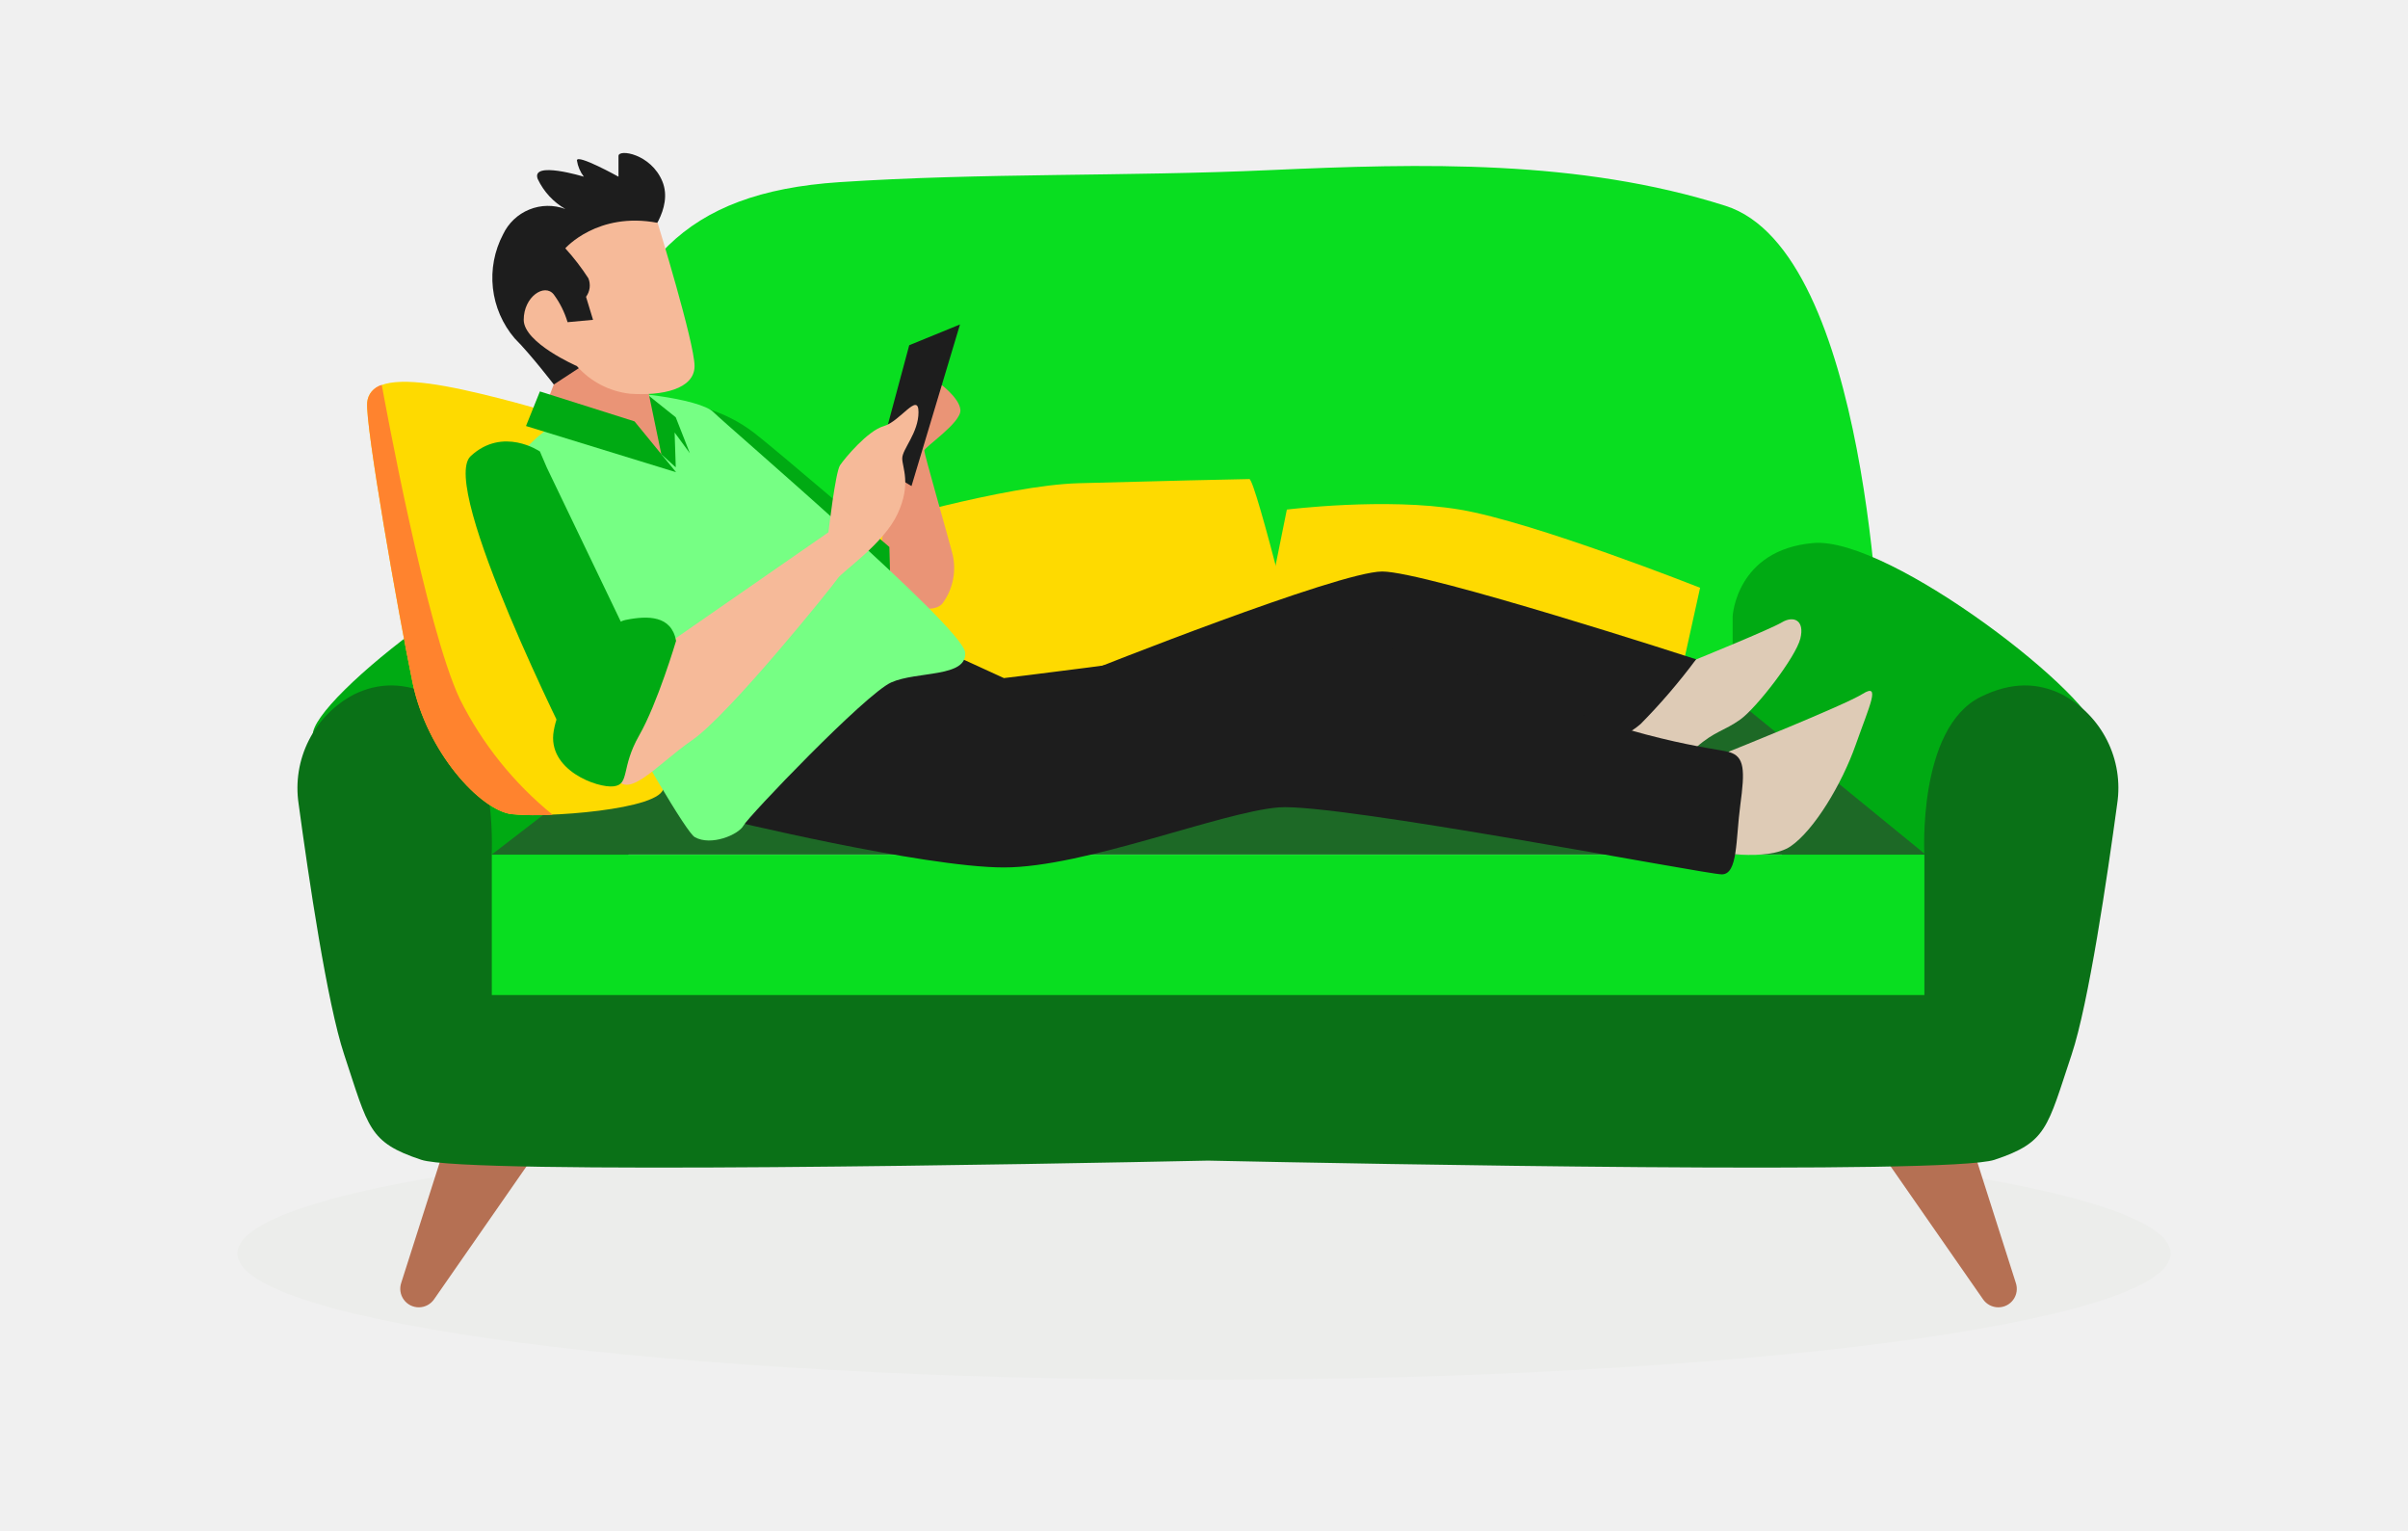
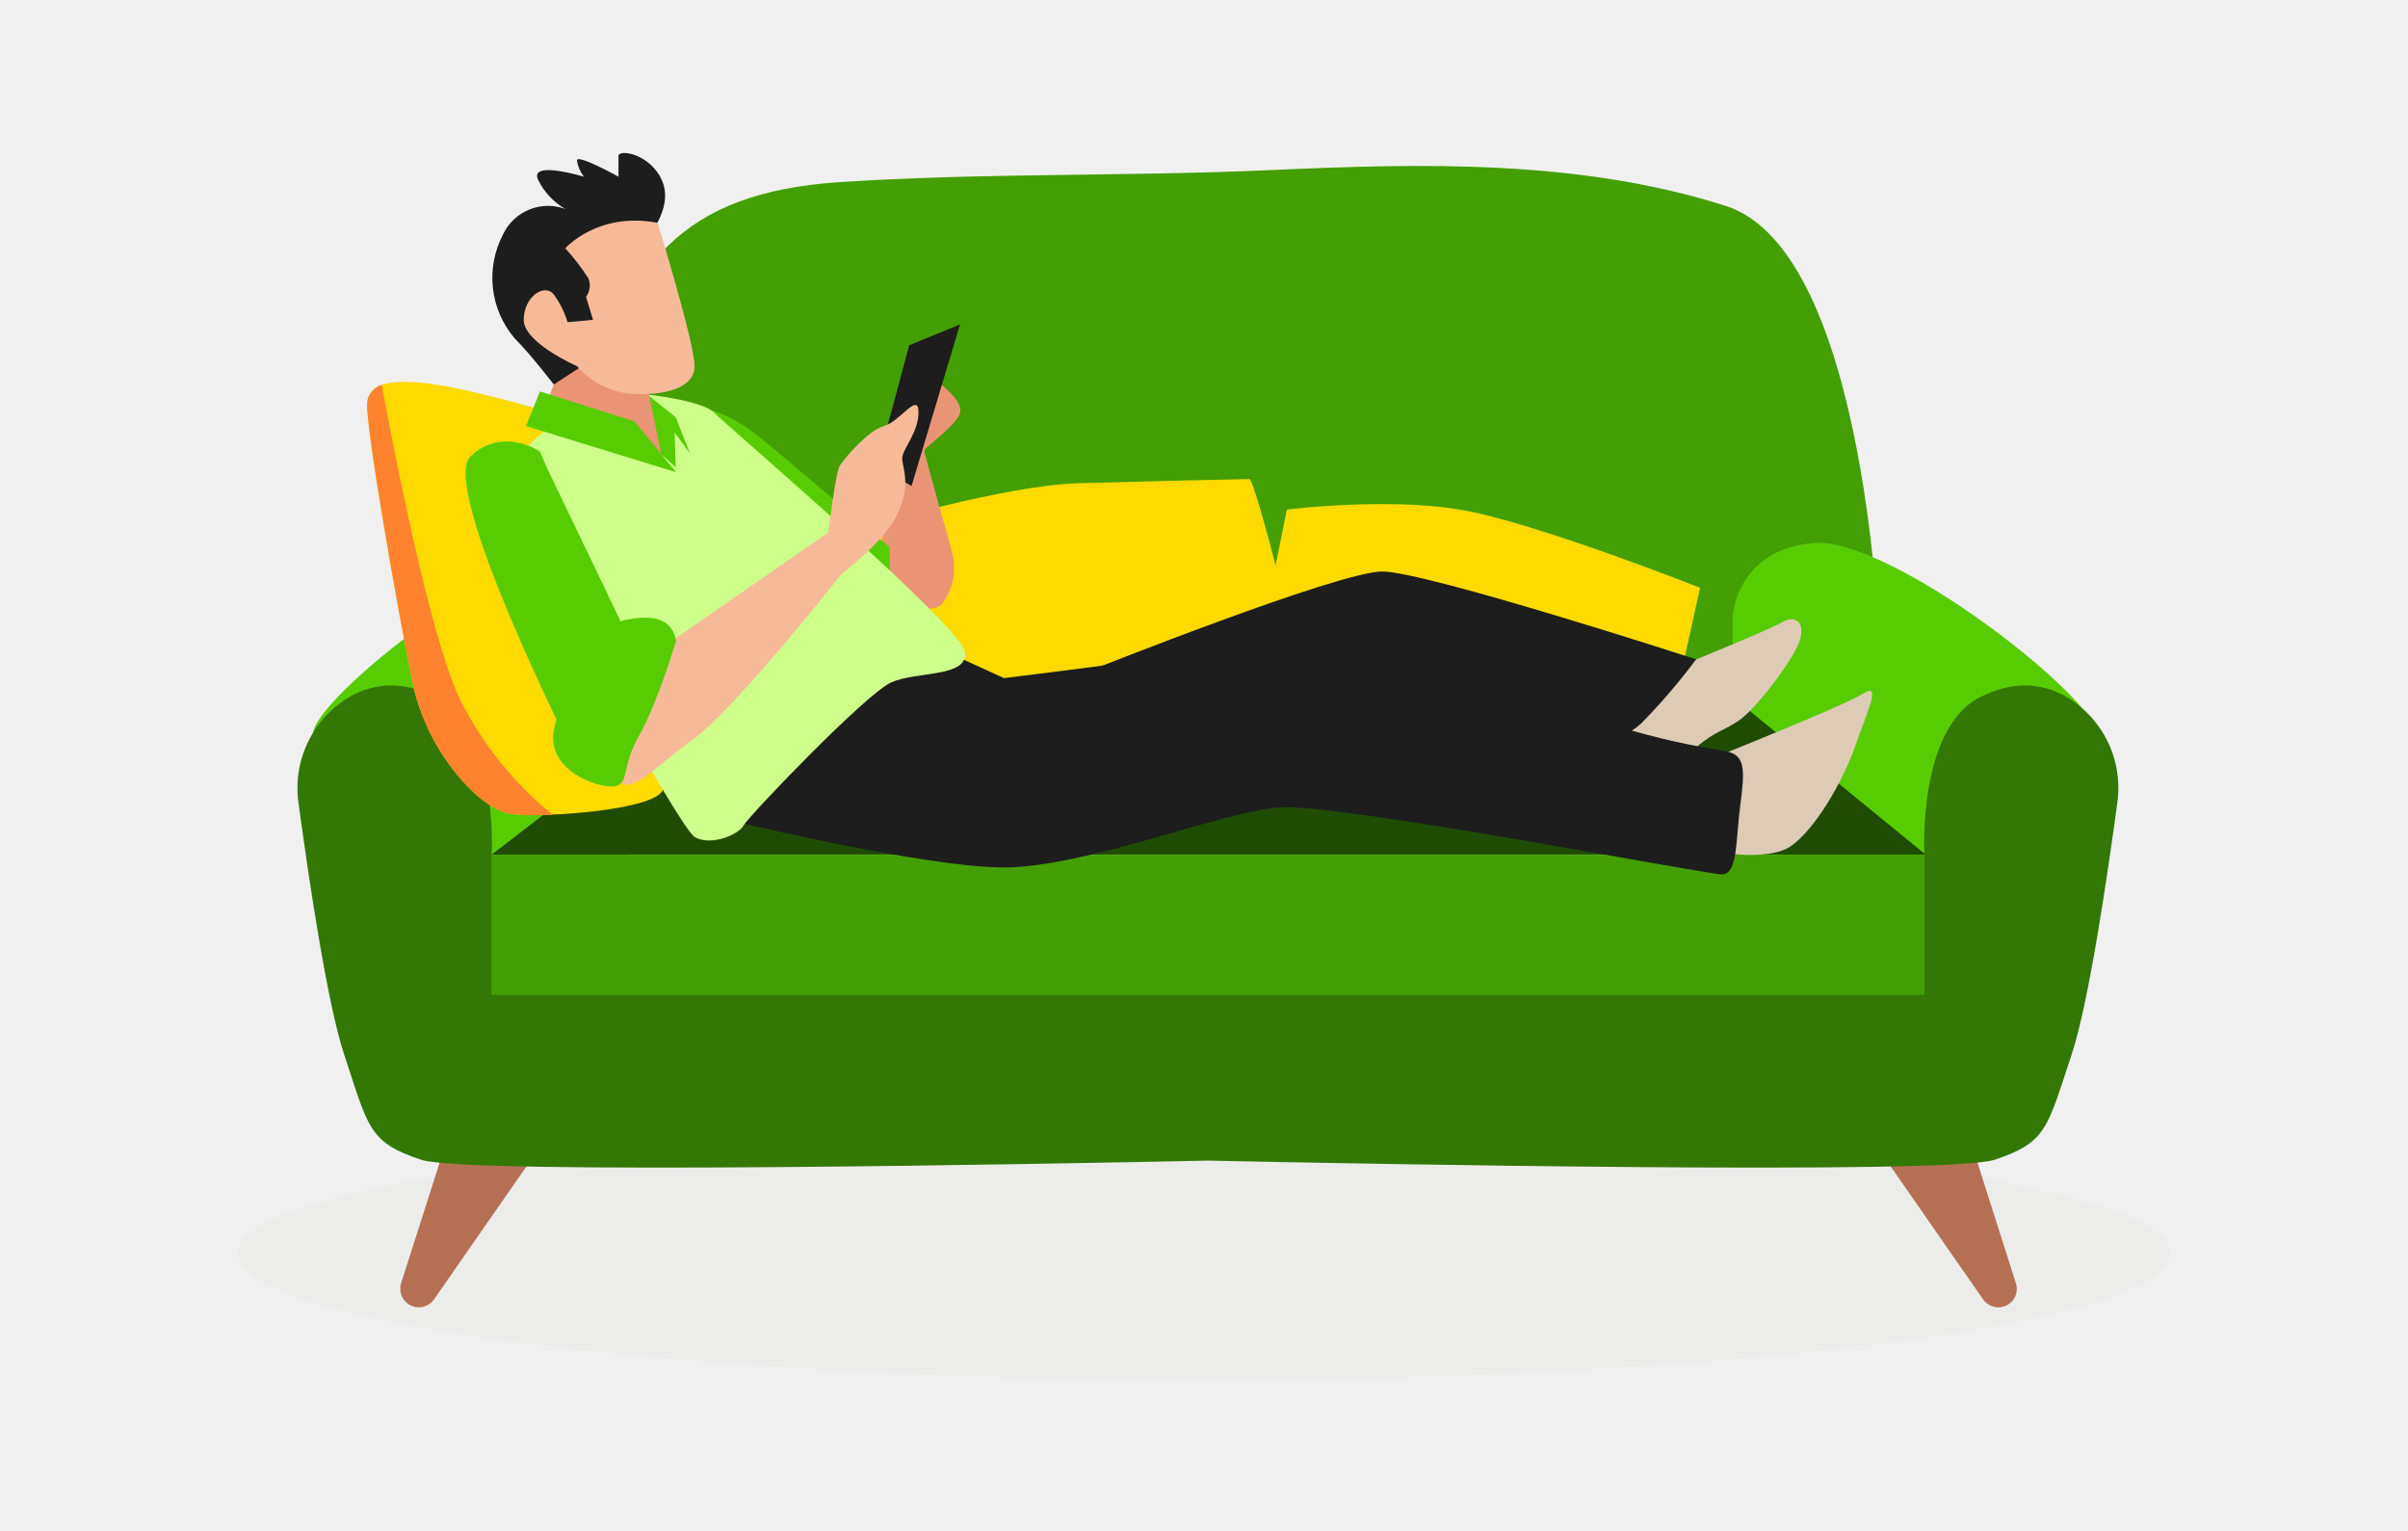
<svg xmlns="http://www.w3.org/2000/svg" width="913" height="580" viewBox="0 0 913 580" fill="none">
  <rect x="520" y="271" width="4" height="40" fill="black" fill-opacity="0.12" />
  <rect x="635" y="266" width="4" height="40" fill="black" fill-opacity="0.12" />
  <rect x="755" y="271" width="4" height="40" fill="black" fill-opacity="0.12" />
-   <g clip-path="url(#clip0_1052_60)">
+   <g clip-path="url(#clip0_1061_683)">
    <path d="M456.515 522.969C658.936 522.969 823.031 501.539 823.031 475.103C823.031 448.667 658.936 427.237 456.515 427.237C254.095 427.237 90 448.667 90 475.103C90 501.539 254.095 522.969 456.515 522.969Z" fill="#ECEDEB" />
-     <path d="M712.826 249.496C712.826 249.496 708.817 95.287 654.223 78.016C598.705 60.375 539.207 61.886 481.499 64.477C427.183 66.944 372.466 65.464 318.274 69.041C258.653 72.989 236.538 100.346 223.399 155.398C216.256 186.276 212.328 217.81 211.678 249.496L198.385 289.343H726.12L712.826 249.496Z" fill="#09DE20" />
-     <path d="M256.864 268.155V233.582C256.864 233.582 255.538 208.353 226.298 205.824C197.058 203.295 117.173 265.503 118.623 278.796C120.073 292.088 134.6 386.433 143.884 390.442C153.168 394.452 177.133 413.018 198.385 402.409C219.636 391.799 256.864 268.155 256.864 268.155Z" fill="#00AA13" />
-     <path d="M656.938 268.155V233.582C656.938 233.582 658.295 208.353 687.534 205.824C716.774 203.295 796.536 265.657 795.21 278.95C793.884 292.242 779.233 386.587 769.949 390.597C760.665 394.606 736.73 412.957 715.541 402.409C694.351 391.861 656.938 268.155 656.938 268.155Z" fill="#00AA13" />
-     <path d="M256.864 268.155C254.699 270.383 252.369 272.445 249.894 274.323C232.004 289.066 186.417 323.917 186.417 323.917H730.099L656.938 264.177L256.864 268.155Z" fill="#1D6926" />
-     <path d="M186.417 323.948V378.908H729.698L730.099 323.948H186.417Z" fill="#09DE20" />
+     <path d="M712.826 249.496C712.826 249.496 708.817 95.287 654.223 78.016C598.705 60.375 539.207 61.886 481.499 64.477C427.183 66.944 372.466 65.464 318.274 69.041C258.653 72.989 236.538 100.346 223.399 155.398C216.256 186.276 212.328 217.81 211.678 249.496L198.385 289.343H726.12L712.826 249.496Z" fill="#439F03" />
+     <path d="M256.864 268.155V233.582C256.864 233.582 255.538 208.353 226.298 205.824C197.058 203.295 117.173 265.503 118.623 278.796C120.073 292.088 134.6 386.433 143.884 390.442C153.168 394.452 177.133 413.018 198.385 402.409C219.636 391.799 256.864 268.155 256.864 268.155Z" fill="#58CC02" />
+     <path d="M656.938 268.155V233.582C656.938 233.582 658.295 208.353 687.534 205.824C716.774 203.295 796.536 265.657 795.21 278.95C793.884 292.242 779.233 386.587 769.949 390.597C760.665 394.606 736.73 412.957 715.541 402.409C694.351 391.861 656.938 268.155 656.938 268.155Z" fill="#58CC02" />
+     <path d="M256.864 268.155C254.699 270.383 252.369 272.445 249.894 274.323C232.004 289.066 186.417 323.917 186.417 323.917H730.099L656.938 264.177L256.864 268.155Z" fill="#204B03" />
+     <path d="M186.417 323.948V378.908H729.698L730.099 323.948H186.417Z" fill="#439F03" />
    <path d="M169.145 432.973L152.119 486.268C151.766 487.329 151.671 488.459 151.842 489.564C152.013 490.669 152.445 491.717 153.103 492.622C153.76 493.527 154.624 494.262 155.622 494.766C156.621 495.27 157.725 495.528 158.843 495.52C159.982 495.509 161.101 495.223 162.105 494.686C163.11 494.149 163.969 493.377 164.611 492.436L205.047 434.299L169.145 432.973Z" fill="#B57053" />
    <path d="M747.31 432.973L764.304 486.268C764.664 487.326 764.765 488.456 764.599 489.561C764.432 490.667 764.003 491.717 763.348 492.623C762.693 493.528 761.83 494.264 760.832 494.768C759.834 495.273 758.73 495.53 757.611 495.52C756.473 495.509 755.353 495.223 754.349 494.686C753.345 494.149 752.485 493.377 751.844 492.436L711.407 434.299L747.31 432.973Z" fill="#B57053" />
-     <path d="M781.731 263.159C772.91 258.841 762.947 258.193 750.888 264.177C726.984 276.112 729.636 323.979 729.636 323.979V377.15H186.417V323.979C186.417 323.979 189.07 276.112 165.166 264.177C153.199 258.193 143.236 258.841 134.322 263.159C126.916 267.023 120.902 273.104 117.119 280.552C113.337 288 111.976 296.443 113.225 304.703C116.988 332.46 124.051 380.419 130.498 399.726C139.751 427.638 139.751 432.973 159.738 439.604C177.041 445.372 399.331 441.146 457.996 439.913C516.599 441.146 738.92 445.372 756.223 439.604C776.148 432.973 776.148 427.638 785.463 399.726C791.91 380.419 798.973 332.398 802.736 304.703C803.993 296.453 802.646 288.017 798.881 280.57C795.115 273.124 789.12 267.037 781.731 263.159Z" fill="#0A7117" />
-     <path d="M337.15 273.552L328.545 199.532C328.545 199.532 380.979 183.927 408.924 183.156C436.868 182.384 471.32 181.583 473.695 181.583C476.07 181.583 494.761 258.039 494.761 258.039C494.761 258.039 428.448 266.613 392.546 272.103C356.644 277.593 337.15 273.552 337.15 273.552Z" fill="#FEDA00" />
+     <path d="M781.731 263.159C772.91 258.841 762.947 258.193 750.888 264.177C726.984 276.112 729.636 323.979 729.636 323.979V377.15H186.417V323.979C186.417 323.979 189.07 276.112 165.166 264.177C153.199 258.193 143.236 258.841 134.322 263.159C126.916 267.023 120.902 273.104 117.119 280.552C113.337 288 111.976 296.443 113.225 304.703C116.988 332.46 124.051 380.419 130.498 399.726C139.751 427.638 139.751 432.973 159.738 439.604C177.041 445.372 399.331 441.146 457.996 439.913C516.599 441.146 738.92 445.372 756.223 439.604C776.148 432.973 776.148 427.638 785.463 399.726C791.91 380.419 798.973 332.398 802.736 304.703C803.993 296.453 802.646 288.017 798.88 280.57C795.115 273.124 789.12 267.037 781.731 263.159Z" fill="#337804" />
+     <path d="M337.15 273.552L328.545 199.532C328.545 199.532 380.979 183.927 408.924 183.156C436.868 182.384 471.32 181.583 473.695 181.583C476.07 181.583 494.762 258.039 494.762 258.039C494.762 258.039 428.448 266.613 392.546 272.103C356.644 277.593 337.15 273.552 337.15 273.552Z" fill="#FEDA00" />
    <path d="M473.109 266.459L487.914 193.148C487.914 193.148 525.359 188.46 553.457 193.148C581.556 197.836 644.6 222.787 644.6 222.787L628.222 296.807C628.222 296.807 567.368 295.234 532.268 287.555C511.589 283.01 491.254 277.022 471.413 269.636" fill="#FEDA00" />
    <path d="M643.212 249.897C643.212 249.897 671.218 238.516 675.598 235.895C679.978 233.273 684.358 235 682.6 242.063C680.841 249.126 665.975 268.34 659.837 272.72C653.699 277.099 650.214 277.068 643.212 283.206C636.211 289.343 625.693 298.102 625.693 298.102L599.445 281.448L643.212 249.897Z" fill="#DECBB6" />
-     <path d="M655.457 284.902C655.457 284.902 699.224 267.384 706.226 263.005C713.227 258.625 708.848 267.384 703.604 282.281C698.361 297.177 687.843 314.664 678.929 320.771C670.015 326.878 648.302 322.529 648.302 322.529L655.457 284.902Z" fill="#DECBB6" />
+     <path d="M655.457 284.902C655.457 284.902 699.224 267.384 706.226 263.005C713.227 258.625 708.848 267.384 703.604 282.281C698.361 297.177 687.843 314.664 678.929 320.771C670.015 326.878 648.301 322.529 648.301 322.529L655.457 284.902Z" fill="#DECBB6" />
    <path d="M413.026 254.276C413.026 254.276 507.531 216.619 524.063 216.619C540.595 216.619 643.089 249.897 643.089 249.897C636.665 258.538 629.647 266.721 622.084 274.385C614.188 281.386 599.322 284.902 599.322 284.902C599.322 284.902 521.411 257.762 495.163 257.762C468.915 257.762 425.147 261.278 425.147 261.278C425.147 261.278 399.763 260.383 397.141 260.383C394.52 260.383 413.026 254.276 413.026 254.276Z" fill="#1D1D1D" />
    <path d="M273.859 310.285C273.859 310.285 350.012 328.79 380.64 328.79C411.268 328.79 462.9 307.787 484.799 306.029C506.698 304.271 646.698 331.412 652.835 331.412C658.973 331.412 658.079 318.273 659.837 305.165C661.595 292.057 661.595 286.66 655.457 285.026C649.319 283.391 622.208 281.51 567.059 258.779C511.911 236.049 486.526 241.261 462.9 245.641C439.274 250.02 380.64 257.021 380.64 257.021L359.635 247.399C359.635 247.399 328.113 249.126 315.868 256.127C303.623 263.128 270.343 309.514 270.343 309.514L273.859 310.285Z" fill="#1D1D1D" />
    <path d="M209.457 156.539C209.457 156.539 186.047 149.507 168.867 146.392C151.687 143.277 140.028 144.048 139.226 152.561C138.425 161.073 150.947 232.132 156.406 258.656C161.866 285.18 182.13 307.016 193.851 308.558C205.571 310.1 251.559 307.016 251.559 298.442C251.559 289.868 209.457 156.539 209.457 156.539Z" fill="#FEDA00" />
-     <path d="M174.327 264.917C161.527 237.807 145.827 151.82 144.748 145.899C143.253 146.316 141.923 147.181 140.936 148.378C139.949 149.575 139.352 151.045 139.227 152.591C138.455 161.165 150.947 232.163 156.406 258.687C161.866 285.211 182.13 307.047 193.851 308.589C199.06 309.066 204.299 309.138 209.519 308.805C194.796 296.849 182.797 281.886 174.327 264.917Z" fill="#FF832E" />
+     <path d="M174.327 264.917C161.527 237.807 145.827 151.82 144.748 145.899C143.253 146.316 141.923 147.181 140.936 148.378C139.949 149.575 139.352 151.045 139.226 152.591C138.455 161.165 150.947 232.163 156.406 258.687C161.866 285.211 182.13 307.047 193.851 308.589C199.06 309.066 204.299 309.138 209.519 308.805C194.796 296.849 182.797 281.886 174.327 264.917Z" fill="#FF832E" />
    <path d="M355.687 144.881C355.687 144.881 363.738 150.525 364.139 155.367C364.54 160.209 350.444 169.462 350.444 170.788C350.444 172.114 358.895 201.383 360.9 209.063C361.856 212.409 362.028 215.93 361.402 219.354C360.776 222.777 359.37 226.01 357.291 228.801C353.652 232.842 343.196 230.004 339.957 225.162C336.718 220.32 332.308 217.112 333.788 208.261C335.269 199.409 339.957 172.392 340.636 169.955C341.314 167.519 355.687 144.881 355.687 144.881Z" fill="#EA9476" />
-     <path d="M268.307 154.966C274.545 156.891 280.4 159.886 285.611 163.818C294.093 170.295 337.212 207.335 337.212 207.335L337.613 222.756L267.875 161.505L268.307 154.966Z" fill="#00AA13" />
-     <path d="M209.087 161.505C209.087 161.505 193.326 171.991 192.463 183.371C191.599 194.752 257.234 313.77 263.403 317.286C269.572 320.802 280.028 316.392 281.909 312.906C283.791 309.421 328.175 263.005 337.921 258.656C347.668 254.307 366.822 256.898 365.928 247.275C365.033 237.653 275.771 161.505 270.528 156.231C265.284 150.957 234.657 147.503 227.655 149.23C220.654 150.957 209.087 161.505 209.087 161.505Z" fill="#76FF84" />
-     <path d="M245.884 149.908L256.217 158.174L261.553 171.775L255.785 163.941L256.217 177.141L243.016 165.175L245.884 149.908Z" fill="#00AA13" />
+     <path d="M268.307 154.966C274.545 156.891 280.4 159.886 285.611 163.818C294.093 170.295 337.212 207.335 337.212 207.335L337.613 222.756L267.875 161.505L268.307 154.966Z" fill="#58CC02" />
+     <path d="M209.087 161.505C209.087 161.505 193.326 171.991 192.463 183.371C191.599 194.752 257.234 313.77 263.403 317.286C269.572 320.802 280.028 316.392 281.909 312.906C283.791 309.421 328.175 263.005 337.922 258.656C347.668 254.307 366.822 256.898 365.928 247.275C365.033 237.653 275.771 161.505 270.528 156.231C265.285 150.957 234.657 147.503 227.655 149.23C220.654 150.957 209.087 161.505 209.087 161.505Z" fill="#CEFF8A" />
+     <path d="M245.884 149.908L256.217 158.174L261.553 171.775L255.785 163.941L256.217 177.141L243.016 165.175L245.884 149.908Z" fill="#58CC02" />
    <path d="M209.087 129.984C210.385 132.385 211.135 135.043 211.284 137.768C211.433 140.493 210.978 143.216 209.951 145.745L206.62 154.504L251.251 174.612L245.082 144.881L209.087 129.984Z" fill="#EA9476" />
    <path d="M244.959 90.6C244.959 90.6 255.476 79.219 251.127 68.733C246.778 58.247 234.503 56.396 234.503 59.11V66.975C234.503 66.975 218.742 58.216 218.742 60.807C219.086 63.05 219.987 65.17 221.363 66.975C221.363 66.975 201.222 60.807 203.875 67.838C206.124 72.615 209.785 76.587 214.362 79.219C209.934 77.57 205.049 77.643 200.673 79.425C196.297 81.207 192.75 84.568 190.735 88.842C187.446 95.093 186.106 102.186 186.886 109.206C187.667 116.226 190.533 122.851 195.115 128.226C201.284 134.395 209.982 145.745 209.982 145.745L235.366 129.121L230.123 95.843L244.959 90.6Z" fill="#1D1D1D" />
-     <path d="M249.338 84.462C249.338 84.462 263.342 129.984 263.342 138.744C263.342 147.503 251.004 150.124 238.852 149.23C231.065 148.369 223.881 144.629 218.711 138.744C218.711 138.744 198.57 129.984 198.57 121.225C198.57 112.466 206.466 107.223 209.951 111.603C212.294 114.779 214.068 118.338 215.195 122.12L224.849 121.225L222.196 112.497C222.932 111.504 223.401 110.339 223.558 109.114C223.714 107.888 223.553 106.642 223.091 105.496C220.486 101.47 217.556 97.664 214.331 94.116C214.331 94.116 226.576 80.114 249.338 84.462Z" fill="#F6BA99" />
-     <path d="M204.708 148.366L240.579 159.716L256.34 178.992L199.433 161.474L204.708 148.366Z" fill="#00AA13" />
-     <path d="M204.708 171.127C204.708 171.127 190.705 161.505 178.46 172.885C166.215 184.266 216.952 284.902 216.952 284.902L239.715 244.654L207.329 177.234" fill="#00AA13" />
+     <path d="M249.338 84.462C249.338 84.462 263.342 129.984 263.342 138.744C263.342 147.503 251.004 150.124 238.852 149.23C231.065 148.369 223.881 144.629 218.711 138.744C218.711 138.744 198.57 129.984 198.57 121.225C198.57 112.466 206.466 107.223 209.951 111.603C212.294 114.779 214.068 118.338 215.195 122.12L224.848 121.225L222.196 112.497C222.932 111.504 223.401 110.339 223.558 109.114C223.714 107.888 223.553 106.642 223.091 105.496C220.486 101.47 217.556 97.664 214.331 94.116C214.331 94.116 226.576 80.114 249.338 84.462Z" fill="#F6BA99" />
+     <path d="M204.708 148.366L240.579 159.716L256.34 178.992L199.433 161.474L204.708 148.366Z" fill="#58CC02" />
+     <path d="M204.708 171.127C204.708 171.127 190.705 161.505 178.46 172.885C166.215 184.266 216.952 284.902 216.952 284.902L239.715 244.654L207.329 177.234" fill="#58CC02" />
    <path d="M332.493 176.37L344.738 130.848L363.984 122.983L345.602 184.235L332.493 176.37Z" fill="#1D1D1D" />
    <path d="M248.475 247.275L314.11 201.753C314.11 201.753 316.732 178.992 318.49 176.37C320.248 173.749 328.977 163.232 335.115 161.505C341.253 159.778 348.254 148.366 348.254 156.231C348.254 164.095 342.085 170.233 342.085 173.749C342.085 177.265 345.602 183.371 340.327 194.752C335.053 206.133 319.323 216.619 317.595 219.271C315.868 221.924 276.45 270.9 262.447 280.523C248.444 290.145 236.199 305.905 232.683 291.903C229.167 277.901 248.475 247.275 248.475 247.275Z" fill="#F6BA99" />
-     <path d="M256.34 242.896C256.34 242.896 249.339 266.521 242.337 278.765C235.335 291.009 238.852 297.27 232.714 298.041C226.576 298.812 207.329 291.873 209.951 277.007C212.573 262.141 228.457 236.758 237.094 235C245.73 233.242 254.582 233.273 256.34 242.896Z" fill="#00AA13" />
+     <path d="M256.34 242.896C256.34 242.896 249.339 266.521 242.337 278.765C235.336 291.009 238.852 297.27 232.714 298.041C226.576 298.812 207.329 291.873 209.951 277.007C212.573 262.141 228.457 236.758 237.094 235C245.73 233.242 254.582 233.273 256.34 242.896Z" fill="#58CC02" />
  </g>
  <defs>
-     <clipPath id="clip0_1052_60">
+     <clipPath id="clip0_1061_683">
      <rect width="733" height="465" fill="white" transform="translate(90 58)" />
    </clipPath>
  </defs>
</svg>
